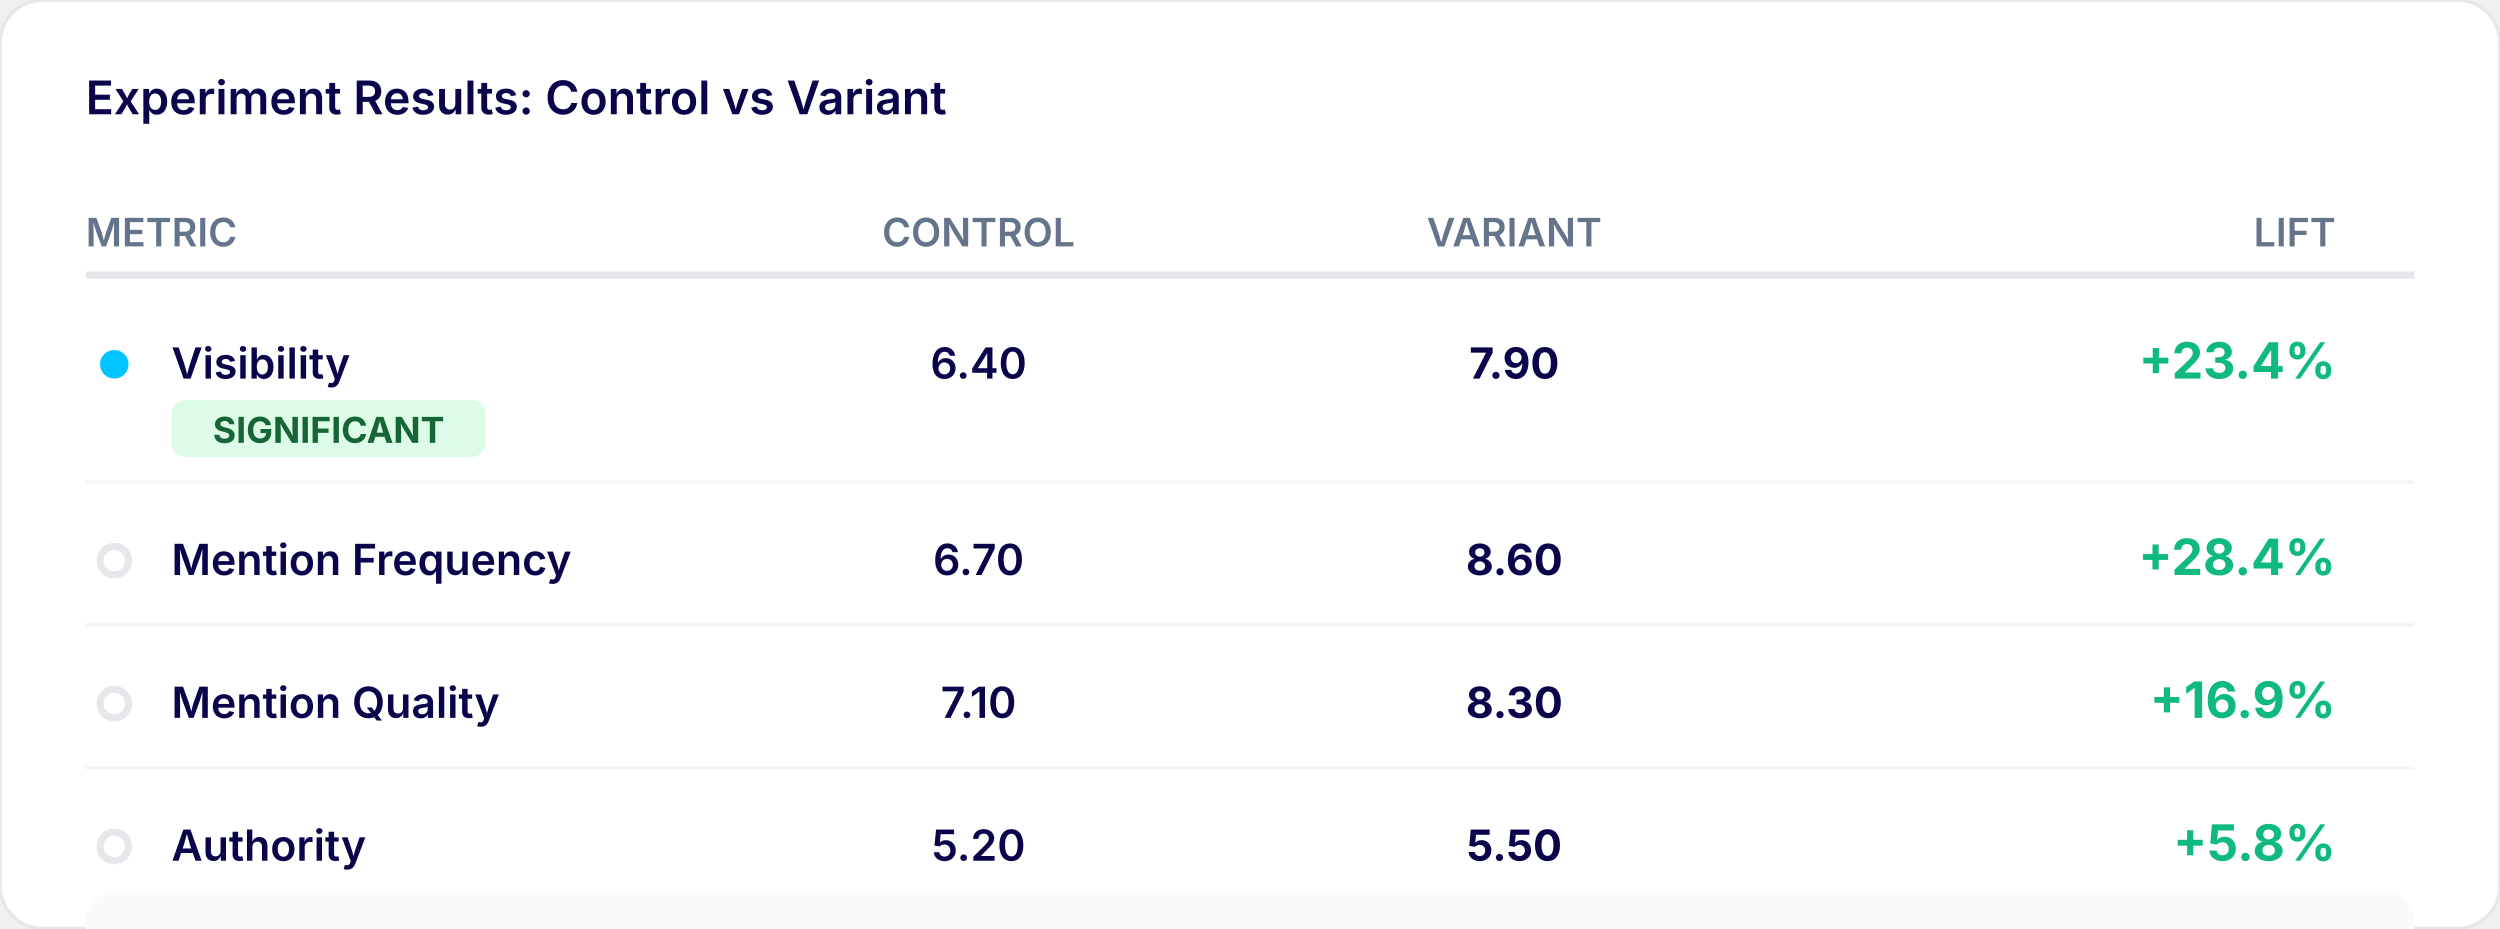
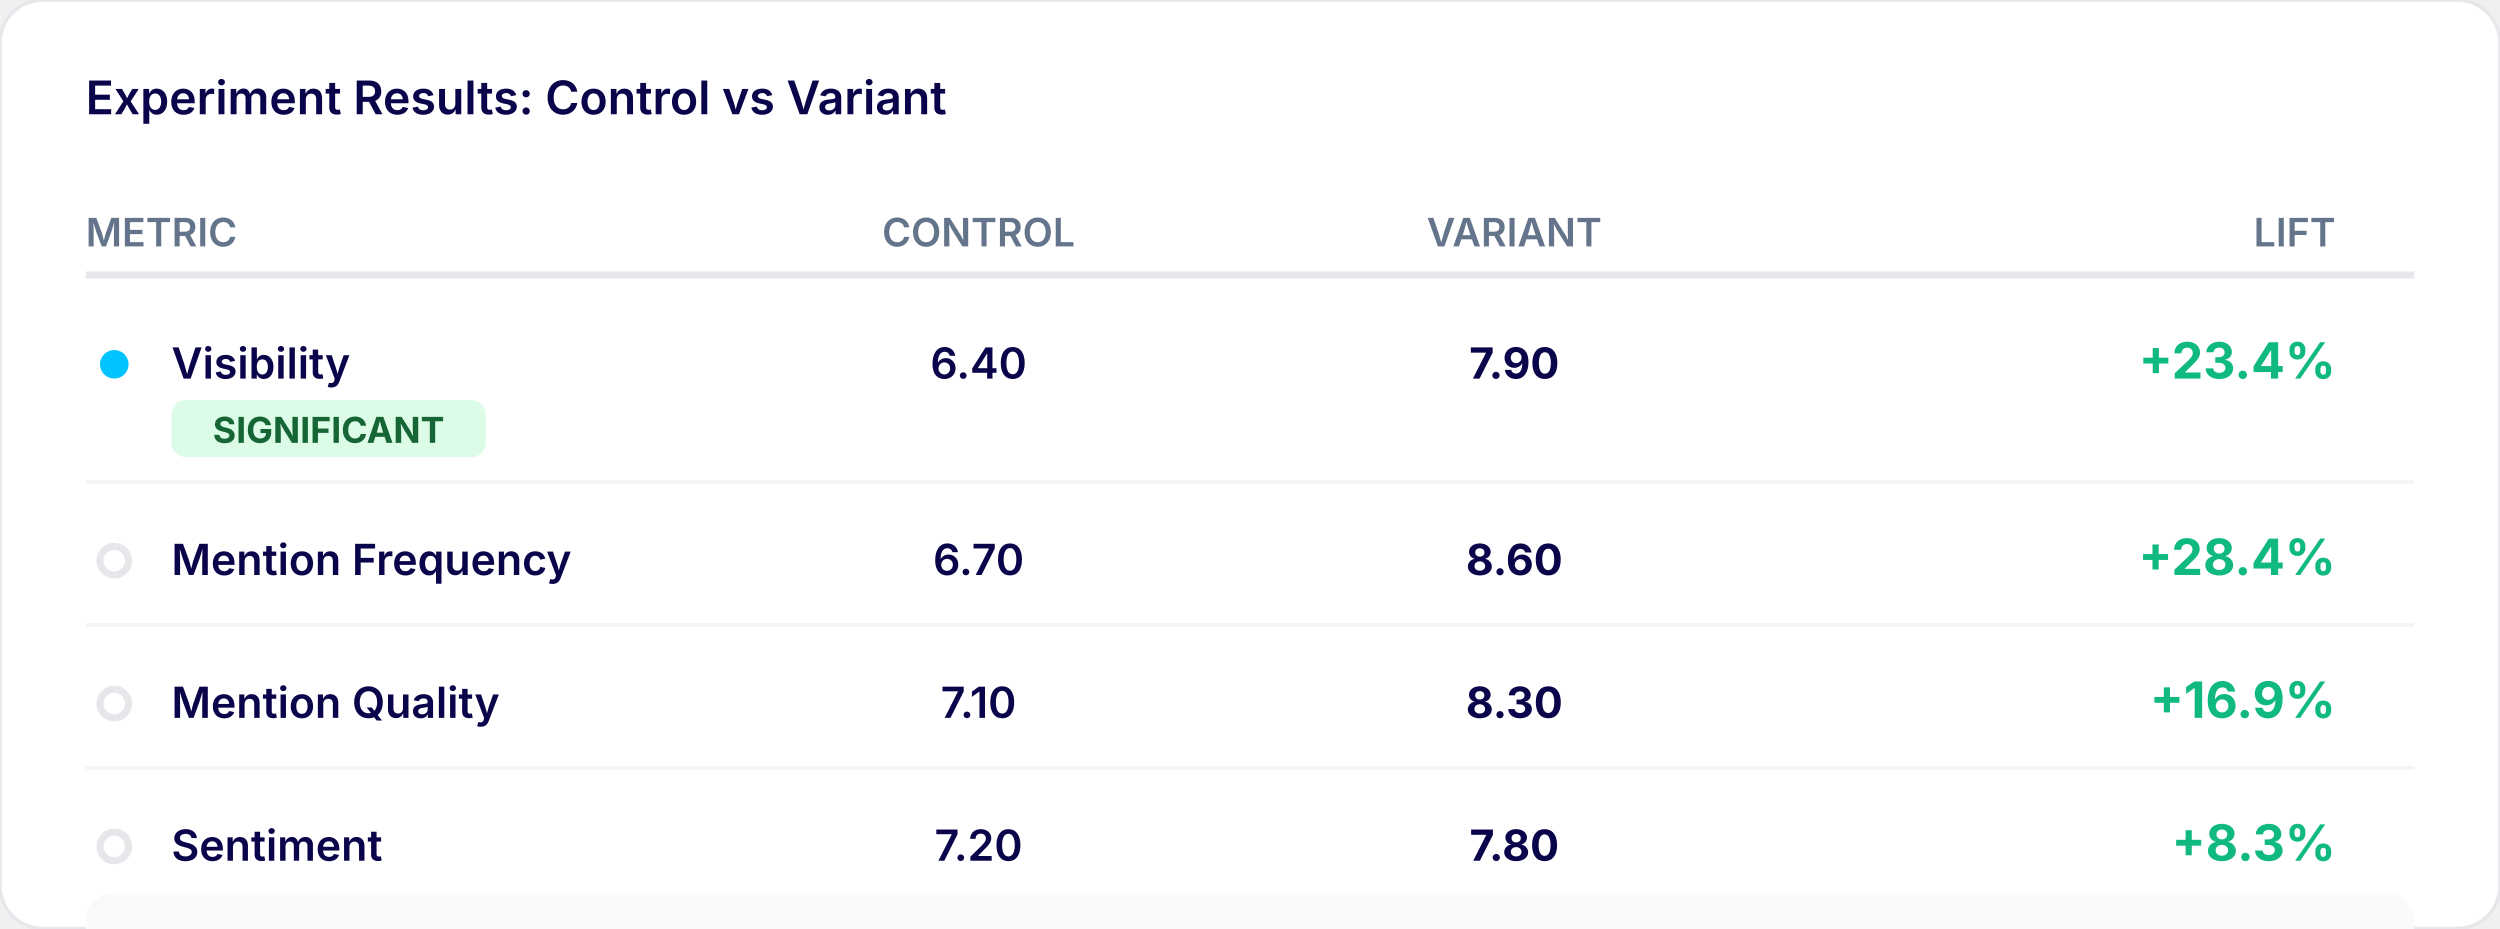
<svg xmlns="http://www.w3.org/2000/svg" width="700" height="260">
  <rect width="700" height="260" rx="12" fill="white" stroke="#e5e7eb" stroke-width="1" />
  <text x="24" y="32" font-family="system-ui, -apple-system, sans-serif" font-size="13" font-weight="600" fill="#0A054B">Experiment Results: Control vs Variant</text>
  <g transform="translate(24, 55)">
    <text x="0" y="14" font-family="system-ui, -apple-system, sans-serif" font-size="11" font-weight="600" fill="#64748b">METRIC</text>
    <text x="250" y="14" text-anchor="middle" font-family="system-ui, -apple-system, sans-serif" font-size="11" font-weight="600" fill="#64748b">CONTROL</text>
    <text x="400" y="14" text-anchor="middle" font-family="system-ui, -apple-system, sans-serif" font-size="11" font-weight="600" fill="#64748b">VARIANT</text>
    <text x="630" y="14" text-anchor="end" font-family="system-ui, -apple-system, sans-serif" font-size="11" font-weight="600" fill="#64748b">LIFT</text>
    <line x1="0" y1="22" x2="652" y2="22" stroke="#e5e7eb" stroke-width="2" />
  </g>
  <g transform="translate(24, 90)">
    <circle cx="8" cy="12" r="4" fill="#00C4FF" />
    <text x="24" y="16" font-family="system-ui, -apple-system, sans-serif" font-size="12" font-weight="600" fill="#0A054B">Visibility</text>
    <rect x="24" y="22" width="88" height="16" rx="4" fill="#dcfce7" />
    <text x="68" y="34" text-anchor="middle" font-family="system-ui, -apple-system, sans-serif" font-size="10" font-weight="700" fill="#166534">SIGNIFICANT</text>
    <text x="250" y="16" text-anchor="middle" font-family="system-ui, -apple-system, sans-serif" font-size="12" font-weight="600" fill="#0A054B">6.40</text>
    <text x="400" y="16" text-anchor="middle" font-family="system-ui, -apple-system, sans-serif" font-size="12" font-weight="700" fill="#0A054B">7.90</text>
    <text x="630" y="16" text-anchor="end" font-family="system-ui, -apple-system, sans-serif" font-size="14" font-weight="700" fill="#10b981">+23.4%</text>
    <line x1="0" y1="45" x2="652" y2="45" stroke="#f3f4f6" stroke-width="1" />
  </g>
  <g transform="translate(24, 145)">
    <circle cx="8" cy="12" r="4" fill="none" stroke="#e5e7eb" stroke-width="2" />
    <text x="24" y="16" font-family="system-ui, -apple-system, sans-serif" font-size="12" font-weight="600" fill="#0A054B">Mention Frequency</text>
    <text x="250" y="16" text-anchor="middle" font-family="system-ui, -apple-system, sans-serif" font-size="12" font-weight="600" fill="#0A054B">6.70</text>
    <text x="400" y="16" text-anchor="middle" font-family="system-ui, -apple-system, sans-serif" font-size="12" font-weight="700" fill="#0A054B">8.60</text>
    <text x="630" y="16" text-anchor="end" font-family="system-ui, -apple-system, sans-serif" font-size="14" font-weight="700" fill="#10b981">+28.4%</text>
    <line x1="0" y1="30" x2="652" y2="30" stroke="#f3f4f6" stroke-width="1" />
  </g>
  <g transform="translate(24, 185)">
    <circle cx="8" cy="12" r="4" fill="none" stroke="#e5e7eb" stroke-width="2" />
    <text x="24" y="16" font-family="system-ui, -apple-system, sans-serif" font-size="12" font-weight="600" fill="#0A054B">Mention Quality</text>
    <text x="250" y="16" text-anchor="middle" font-family="system-ui, -apple-system, sans-serif" font-size="12" font-weight="600" fill="#0A054B">7.10</text>
    <text x="400" y="16" text-anchor="middle" font-family="system-ui, -apple-system, sans-serif" font-size="12" font-weight="700" fill="#0A054B">8.30</text>
    <text x="630" y="16" text-anchor="end" font-family="system-ui, -apple-system, sans-serif" font-size="14" font-weight="700" fill="#10b981">+16.9%</text>
    <line x1="0" y1="30" x2="652" y2="30" stroke="#f3f4f6" stroke-width="1" />
  </g>
  <g transform="translate(24, 225)">
    <circle cx="8" cy="12" r="4" fill="none" stroke="#e5e7eb" stroke-width="2" />
-     <text x="24" y="16" font-family="system-ui, -apple-system, sans-serif" font-size="12" font-weight="600" fill="#0A054B">Authority</text>
-     <text x="250" y="16" text-anchor="middle" font-family="system-ui, -apple-system, sans-serif" font-size="12" font-weight="600" fill="#0A054B">5.20</text>
-     <text x="400" y="16" text-anchor="middle" font-family="system-ui, -apple-system, sans-serif" font-size="12" font-weight="700" fill="#0A054B">5.50</text>
-     <text x="630" y="16" text-anchor="end" font-family="system-ui, -apple-system, sans-serif" font-size="14" font-weight="700" fill="#10b981">+5.8%</text>
+     <text x="24" y="16" font-family="system-ui, -apple-system, sans-serif" font-size="12" font-weight="600" fill="#0A054B">Sentiment</text>
+     <text x="250" y="16" text-anchor="middle" font-family="system-ui, -apple-system, sans-serif" font-size="12" font-weight="600" fill="#0A054B">7.20</text>
+     <text x="400" y="16" text-anchor="middle" font-family="system-ui, -apple-system, sans-serif" font-size="12" font-weight="700" fill="#0A054B">7.80</text>
+     <text x="630" y="16" text-anchor="end" font-family="system-ui, -apple-system, sans-serif" font-size="14" font-weight="700" fill="#10b981">+8.3%</text>
  </g>
  <rect x="24" y="250" width="652" height="40" rx="8" fill="#f9fafb" />
  <text x="36" y="274" font-family="system-ui, -apple-system, sans-serif" font-size="11" fill="#0A054B" font-weight="600">Result:</text>
  <text x="80" y="274" font-family="system-ui, -apple-system, sans-serif" font-size="11" fill="#64748b">Variant outperformed control across all metrics. Visibility showed statistically significant improvement (+23.4%).</text>
</svg>
